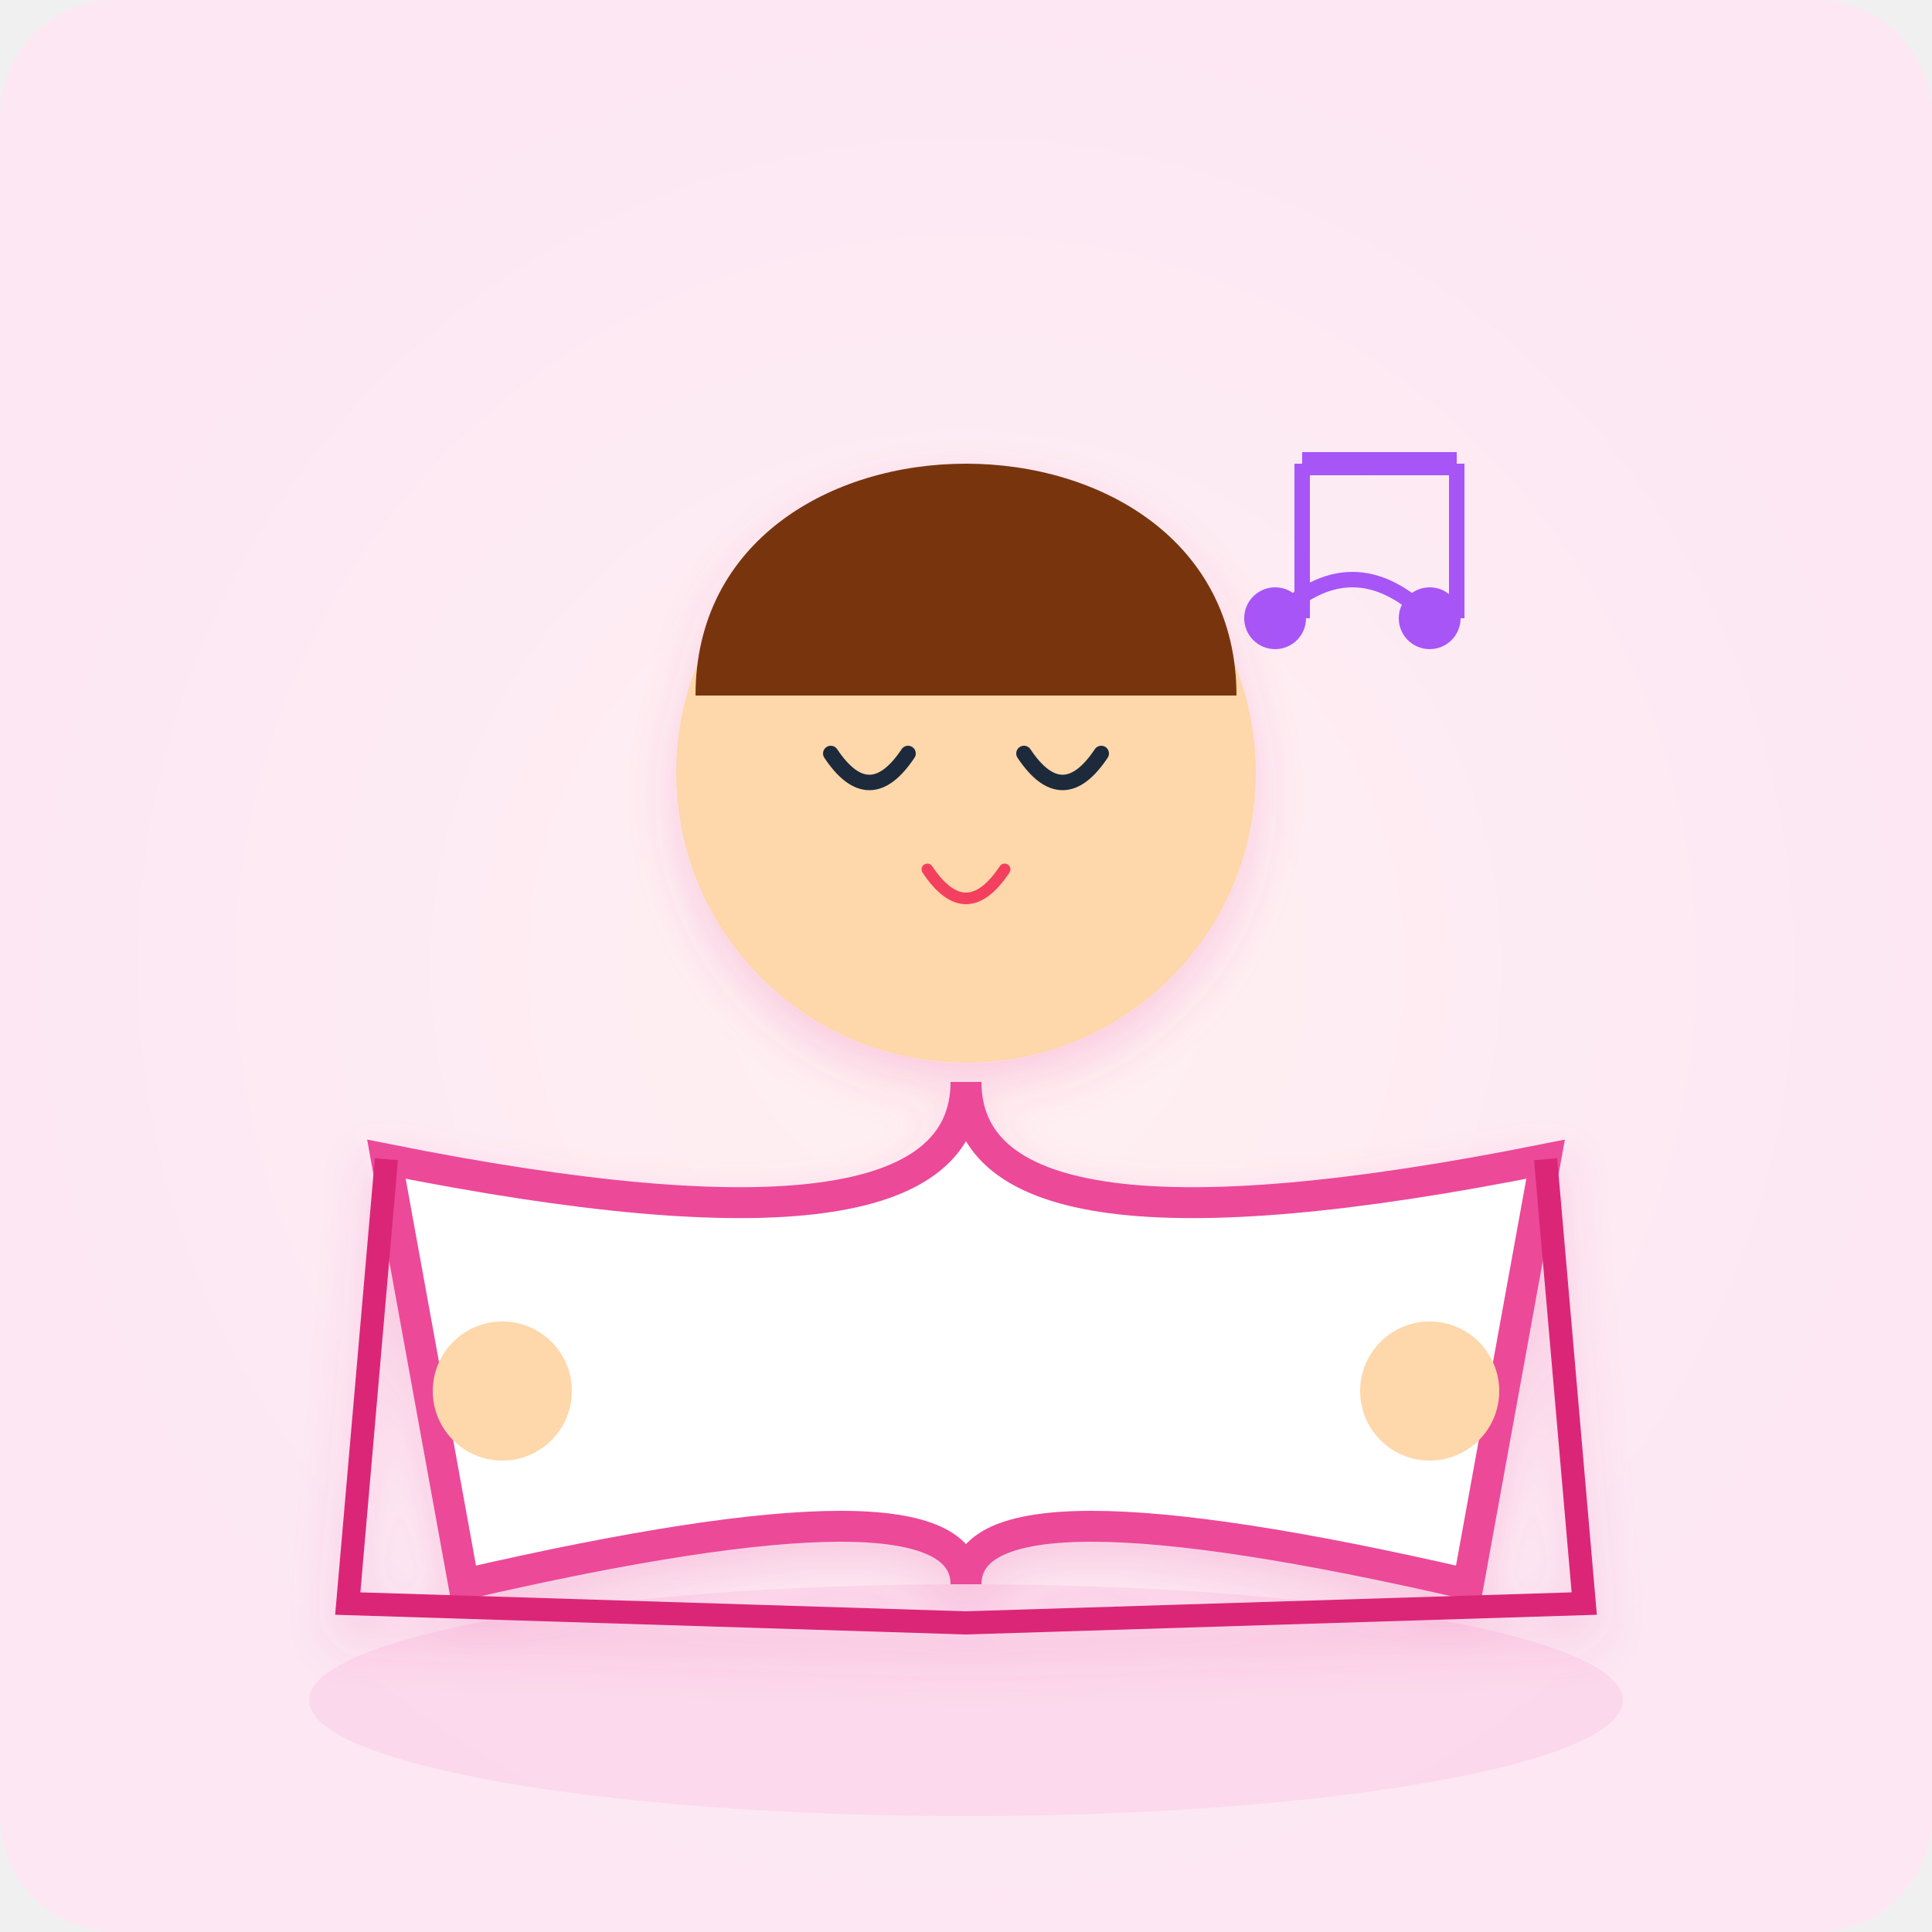
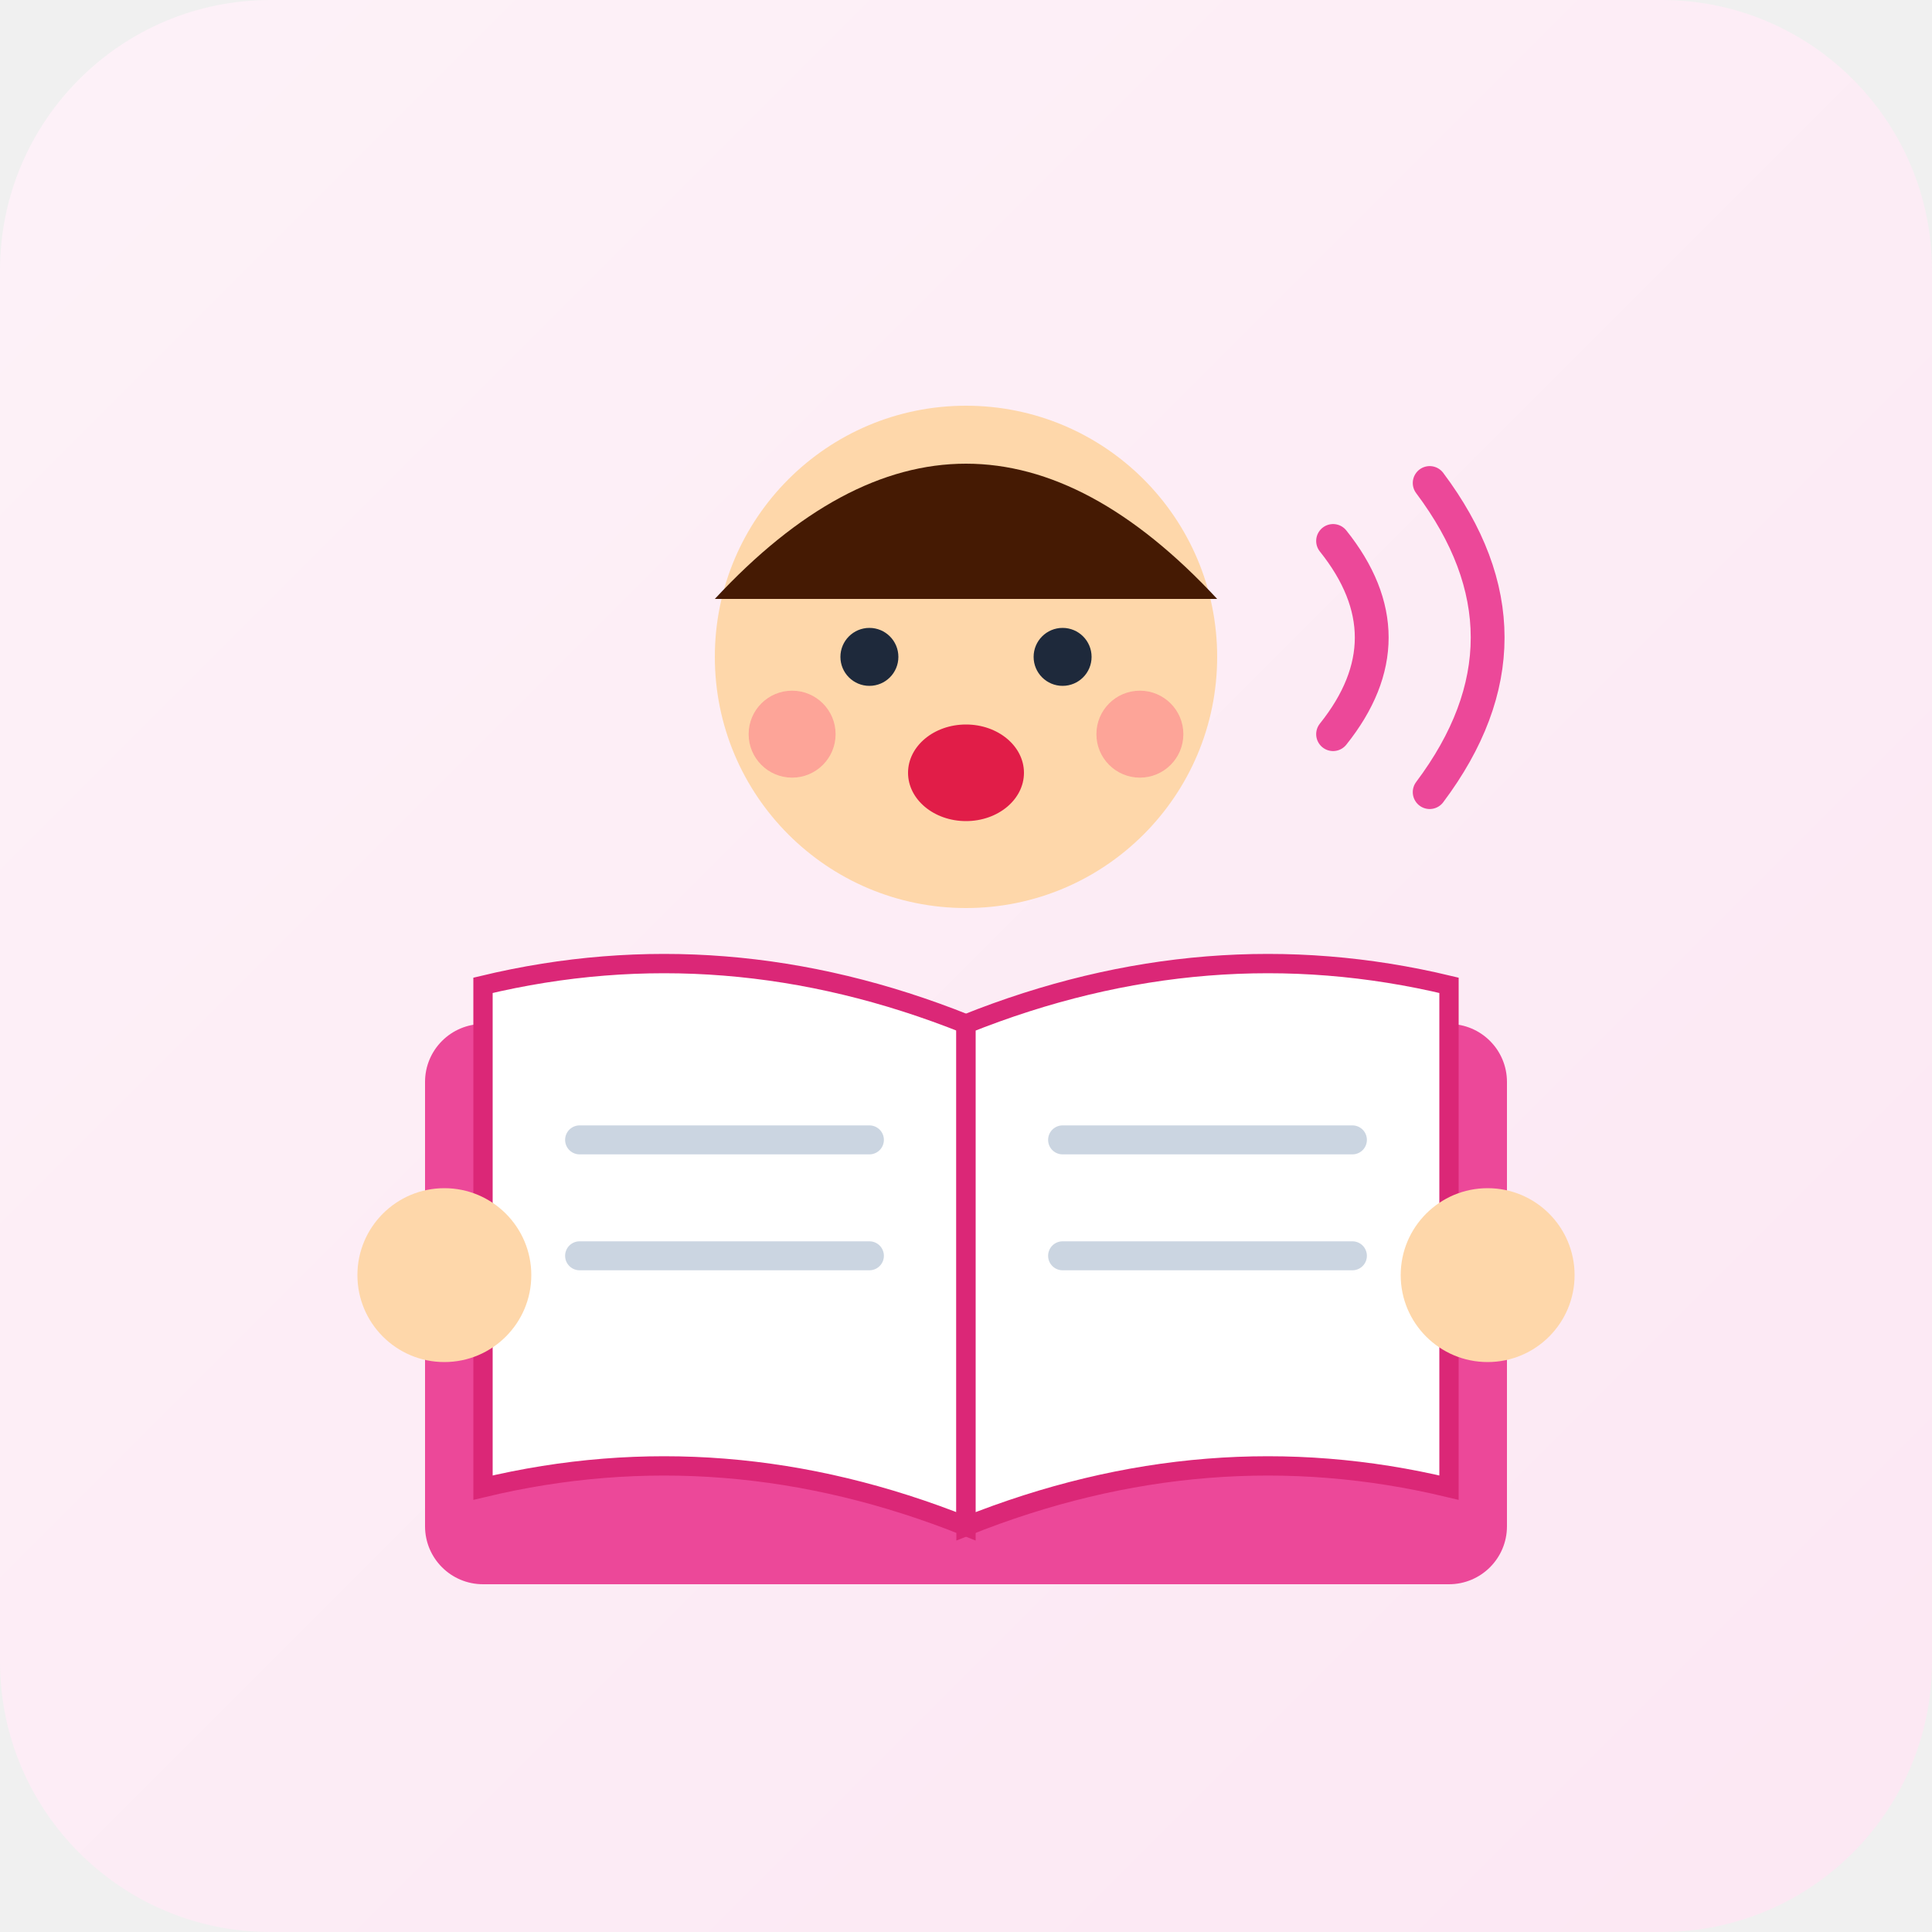
- <svg xmlns="http://www.w3.org/2000/svg" viewBox="0 0 500 500" width="100%" height="100%">
+ <svg xmlns="http://www.w3.org/2000/svg" viewBox="0 0 200 200">
  <defs>
-     <radialGradient id="bgDu" cx="50%" cy="50%" r="50%">
-       <stop offset="0%" stop-color="#fff1f2" />
+     <linearGradient id="bg_du" x1="0" y1="0" x2="1" y2="1">
+       <stop offset="0%" stop-color="#fdf2f8" />
      <stop offset="100%" stop-color="#fce7f3" />
-     </radialGradient>
-     <filter id="shadowDu" x="-10%" y="-10%" width="120%" height="120%">
-       <feDropShadow dx="0" dy="6" stdDeviation="6" flood-color="#ec4899" flood-opacity="0.2" />
-     </filter>
+     </linearGradient>
  </defs>
-   <rect width="500" height="500" rx="30" fill="url(#bgDu)" />
-   <ellipse cx="250" cy="440" rx="170" ry="30" fill="#fbcfe8" opacity="0.6" />
-   <path d="M 330 160 Q 350 140 370 160" stroke="#a855f7" stroke-width="4" fill="none" />
-   <circle cx="330" cy="160" r="8" fill="#a855f7" />
-   <circle cx="370" cy="160" r="8" fill="#a855f7" />
-   <line x1="337" y1="160" x2="337" y2="120" stroke="#a855f7" stroke-width="4" />
-   <line x1="377" y1="160" x2="377" y2="120" stroke="#a855f7" stroke-width="4" />
-   <line x1="337" y1="120" x2="377" y2="120" stroke="#a855f7" stroke-width="6" />
-   <g filter="url(#shadowDu)">
-     <circle cx="250" cy="200" r="75" fill="#fed7aa" />
-     <path d="M 180 180 C 180 100 320 100 320 180 Z" fill="#78350f" />
-     <path d="M 215 195 Q 225 210 235 195" stroke="#1e293b" stroke-width="4" stroke-linecap="round" fill="none" />
-     <path d="M 265 195 Q 275 210 285 195" stroke="#1e293b" stroke-width="4" stroke-linecap="round" fill="none" />
-     <path d="M 240 225 Q 250 240 260 225" stroke="#f43f5e" stroke-width="3" stroke-linecap="round" fill="none" />
-     <path d="M 100 300 Q 250 330 250 280 Q 250 330 400 300 L 380 410 Q 250 380 250 410 Q 250 380 120 410 Z" fill="#ffffff" stroke="#ec4899" stroke-width="8" />
-     <path d="M 100 300 L 90 415 L 250 420 L 410 415 L 400 300" stroke="#db2777" stroke-width="6" fill="none" />
-     <circle cx="130" cy="360" r="18" fill="#fed7aa" />
-     <circle cx="370" cy="360" r="18" fill="#fed7aa" />
-   </g>
+   <rect width="200" height="200" rx="28" fill="url(#bg_du)" />
+   <path d="M138 56 Q146 66 138 76" fill="none" stroke="#ec4899" stroke-width="3.5" stroke-linecap="round" />
+   <path d="M148 50 Q160 66 148 82" fill="none" stroke="#ec4899" stroke-width="3.5" stroke-linecap="round" />
+   <circle cx="100" cy="68" r="26" fill="#fed7aa" />
+   <path d="M74 62 Q100 34 126 62" fill="#451a03" />
+   <circle cx="90" cy="68" r="3" fill="#1e293b" />
+   <circle cx="110" cy="68" r="3" fill="#1e293b" />
+   <circle cx="82" cy="76" r="4.5" fill="#fb7185" opacity="0.5" />
+   <circle cx="118" cy="76" r="4.5" fill="#fb7185" opacity="0.5" />
+   <ellipse cx="100" cy="80" rx="6" ry="5" fill="#e11d48" />
+   <rect x="44" y="106" width="112" height="58" rx="6" fill="#ec4899" />
+   <path d="M50 102 Q75 96 100 106 L100 158 Q75 148 50 154 Z" fill="#ffffff" stroke="#db2777" stroke-width="2" />
+   <path d="M100 106 Q125 96 150 102 L150 154 Q125 148 100 158 Z" fill="#ffffff" stroke="#db2777" stroke-width="2" />
+   <line x1="60" y1="118" x2="90" y2="118" stroke="#cbd5e1" stroke-width="3" stroke-linecap="round" />
+   <line x1="60" y1="130" x2="90" y2="130" stroke="#cbd5e1" stroke-width="3" stroke-linecap="round" />
+   <line x1="110" y1="118" x2="140" y2="118" stroke="#cbd5e1" stroke-width="3" stroke-linecap="round" />
+   <line x1="110" y1="130" x2="140" y2="130" stroke="#cbd5e1" stroke-width="3" stroke-linecap="round" />
+   <circle cx="46" cy="132" r="9" fill="#fed7aa" />
+   <circle cx="154" cy="132" r="9" fill="#fed7aa" />
</svg>
